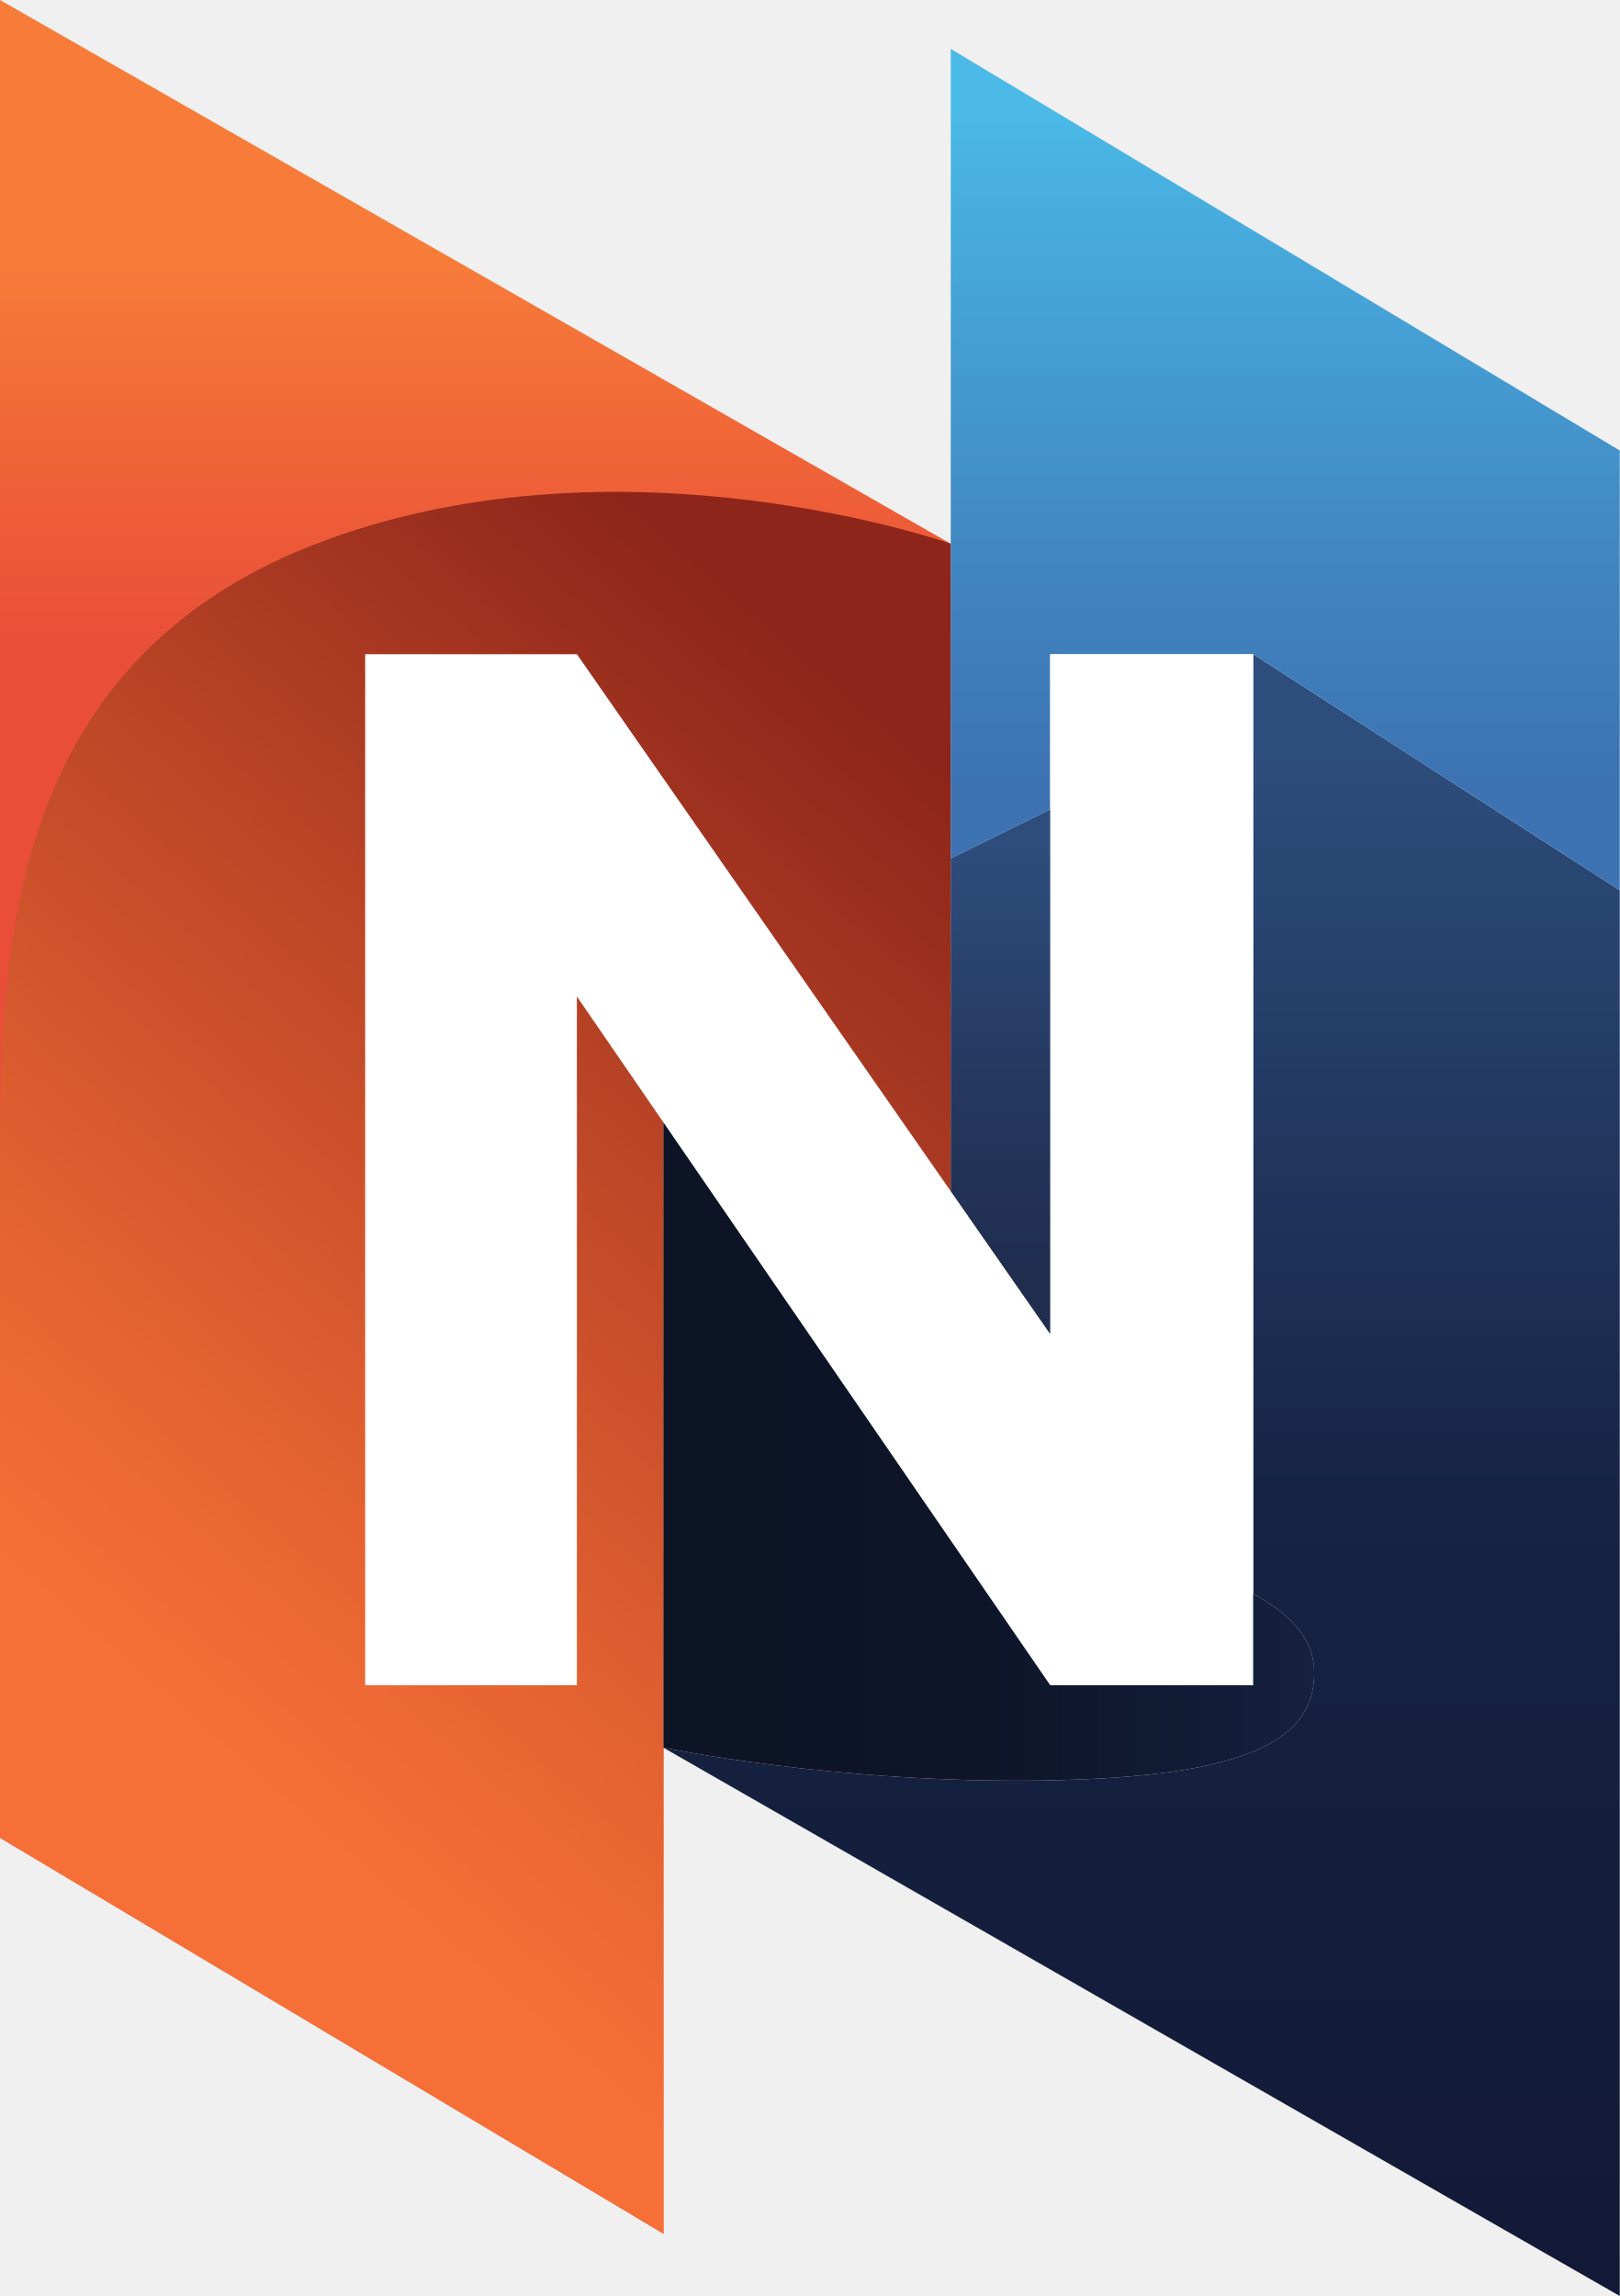
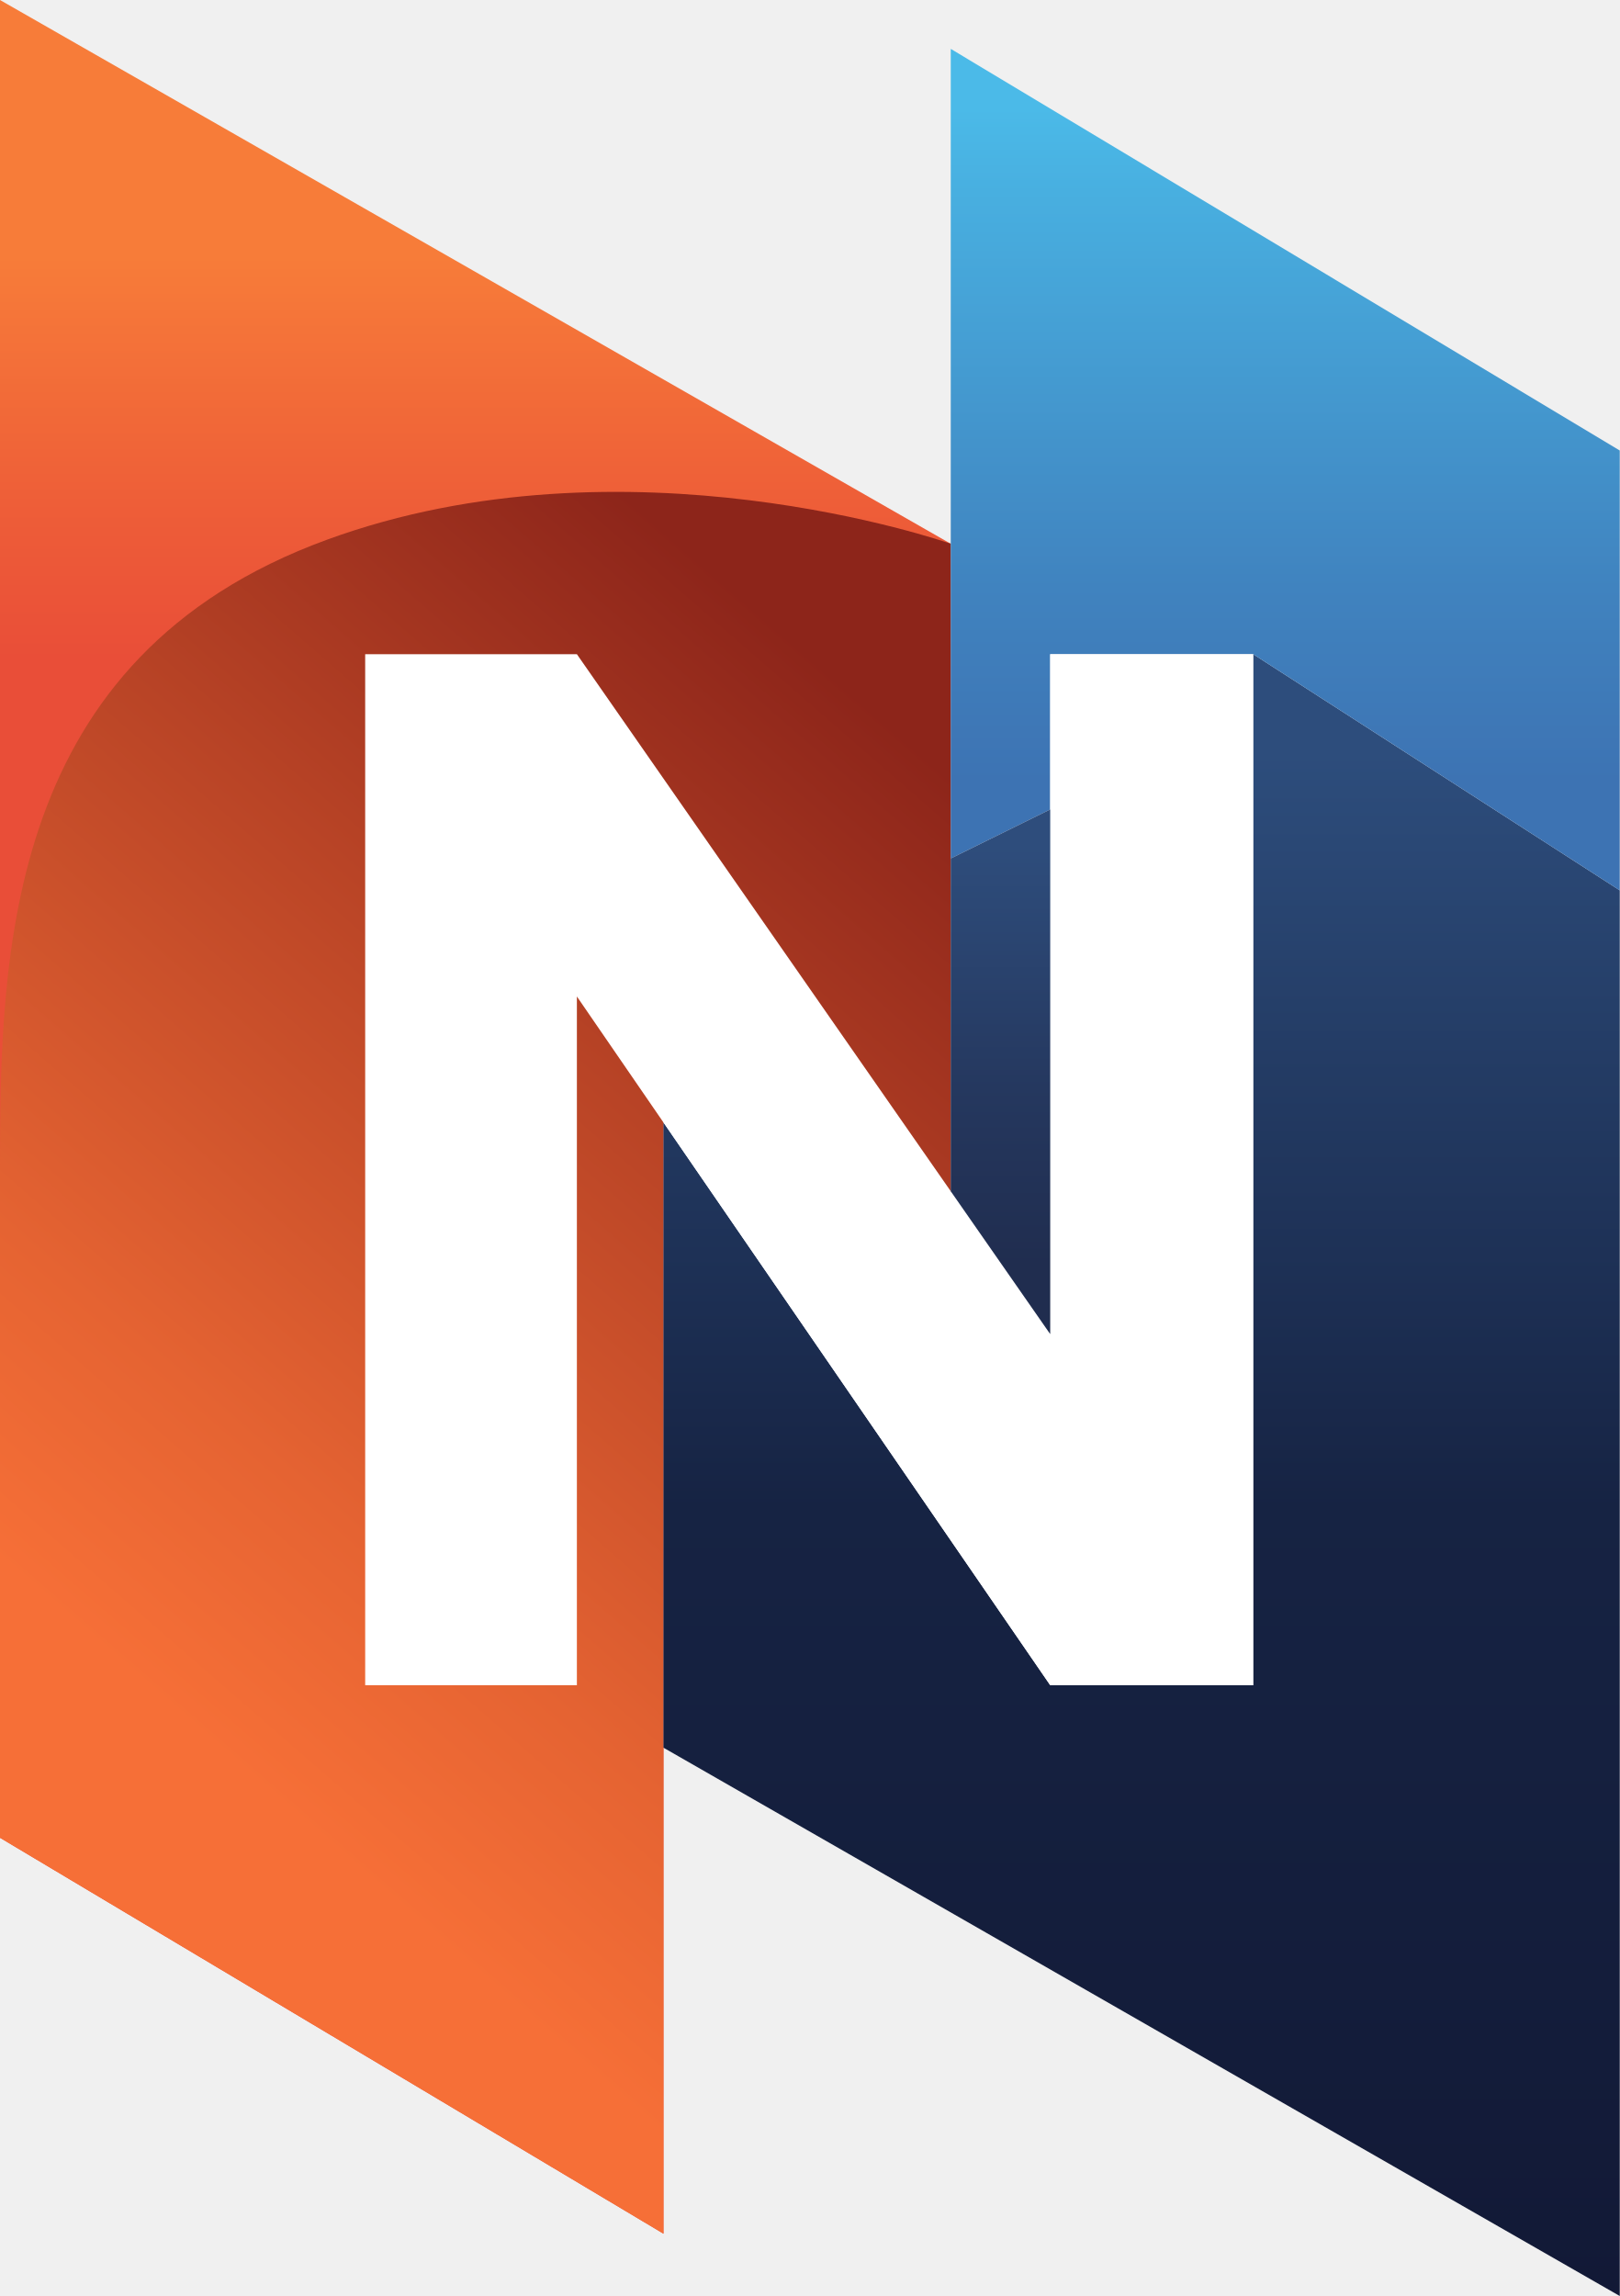
<svg xmlns="http://www.w3.org/2000/svg" id="Layer_1" data-name="Layer 1" viewBox="0 0 810.57 1148.95" version="1.1" width="243.171" height="344.685">
  <defs id="defs21">
    <style id="style1">
      .cls-1 {
        fill: url(#linear-gradient-2);
      }

      .cls-2 {
        fill: #fff;
      }

      .cls-3 {
        fill: url(#linear-gradient-6);
      }

      .cls-4 {
        fill: url(#linear-gradient-5);
      }

      .cls-5 {
        fill: url(#linear-gradient-3);
      }

      .cls-6 {
        fill: url(#linear-gradient);
      }

      .cls-7 {
        fill: url(#linear-gradient-4);
      }
    </style>
    <linearGradient id="linear-gradient" x1="237.89" y1="1123.26" x2="237.89" y2="5.5" gradientUnits="userSpaceOnUse">
      <stop offset=".71" stop-color="#e94e38" id="stop1" />
      <stop offset=".78" stop-color="#ee5e38" id="stop2" />
      <stop offset=".89" stop-color="#f77c39" id="stop3" />
    </linearGradient>
    <linearGradient id="linear-gradient-2" x1="17.2" y1="934.61" x2="542.61" y2="330.2" gradientUnits="userSpaceOnUse">
      <stop offset=".13" stop-color="#f66f37" id="stop4" />
      <stop offset=".29" stop-color="#e56332" id="stop5" />
      <stop offset=".6" stop-color="#b94426" id="stop6" />
      <stop offset=".89" stop-color="#8d251a" id="stop7" />
    </linearGradient>
    <linearGradient id="linear-gradient-3" x1="571.3" y1="1148.95" x2="571.3" y2="327.37" gradientUnits="userSpaceOnUse">
      <stop offset="0" stop-color="#121936" id="stop8" />
      <stop offset=".48" stop-color="#162343" id="stop9" />
      <stop offset=".94" stop-color="#2d4d7c" id="stop10" />
    </linearGradient>
    <linearGradient id="linear-gradient-4" x1="643.18" y1="445.55" x2="643.18" y2="24.46" gradientUnits="userSpaceOnUse">
      <stop offset=".13" stop-color="#3d73b3" id="stop11" />
      <stop offset=".36" stop-color="#4083bf" id="stop12" />
      <stop offset=".83" stop-color="#48afe0" id="stop13" />
      <stop offset=".93" stop-color="#4bbae8" id="stop14" />
    </linearGradient>
    <linearGradient id="linear-gradient-5" x1="332.02" y1="726.39" x2="657.68" y2="726.39" gradientUnits="userSpaceOnUse">
      <stop offset=".13" stop-color="#0d1426" id="stop15" />
      <stop offset=".47" stop-color="#0e1529" id="stop16" />
      <stop offset=".81" stop-color="#111b35" id="stop17" />
      <stop offset="1" stop-color="#152140" id="stop18" />
    </linearGradient>
    <linearGradient id="linear-gradient-6" x1="500.67" y1="667.59" x2="500.67" y2="405.07" gradientUnits="userSpaceOnUse">
      <stop offset=".13" stop-color="#202d4f" id="stop19" />
      <stop offset=".47" stop-color="#25385f" id="stop20" />
      <stop offset=".93" stop-color="#2e4d7c" id="stop21" />
    </linearGradient>
  </defs>
  <polygon class="cls-6" points="332.02,453.87 332.02,1117.76 0,919.65 0,0 475.79,272.11 475.79,654.71 " id="polygon21" style="fill:url(#linear-gradient)" />
  <path class="cls-1" d="m 475.79,272.11 v 382.6 L 332.02,453.87 v 663.89 L 0,919.65 V 585.12 c 0,-108.6 2.55,-256.2 163.58,-315.03 149.65,-54.67 310.08,1.27 312.19,2.01 0.01,0.01 0.02,0.01 0.02,0.01 z" id="path21" style="fill:url(#linear-gradient-2)" />
-   <path class="cls-5" d="m 810.57,445.55 v 703.4 L 332.02,874.57 c 0,0 86.45,18.02 189.86,16.41 103.42,-1.6 137.35,-20.63 135.75,-55.94 -0.79,-17.35 -15.66,-29.54 -30.5,-37.43 V 327.37 Z" id="path22" style="fill:url(#linear-gradient-3)" />
+   <path id="path22" style="fill:url(#linear-gradient-3)" class="cls-5" d="M 627.129 327.37 L 627.129 797.611 L 627.129 843.288 L 525.547 843.288 L 332.018 561.699 L 332.018 874.57 L 810.573 1148.952 L 810.573 445.547 L 627.129 327.37 z " />
  <polygon class="cls-7" points="475.79,24.46 810.57,225.44 810.57,445.55 627.13,327.37 525.55,327.37 525.55,405.07 475.79,429.59 " id="polygon22" style="fill:url(#linear-gradient-4)" />
  <polygon class="cls-2" points="288.69,327.37 475.79,596.12 525.55,667.59 525.55,327.37 627.13,327.37 627.13,843.29 525.55,843.29 332.02,561.7 288.69,498.65 288.69,843.29 182.75,843.29 182.75,327.37 " id="polygon23" />
-   <path class="cls-4" d="M 521.88,890.98 C 418.47,892.59 332.02,874.57 332.02,874.57 V 561.7 l 193.53,281.59 h 101.58 v -45.68 c 14.84,7.89 29.71,20.08 30.5,37.43 1.6,35.31 -32.33,54.34 -135.75,55.94 z" id="path23" style="fill:url(#linear-gradient-5)" />
  <polygon class="cls-3" points="525.55,405.07 525.55,667.59 475.79,596.12 475.79,429.59 " id="polygon24" style="fill:url(#linear-gradient-6)" />
</svg>
